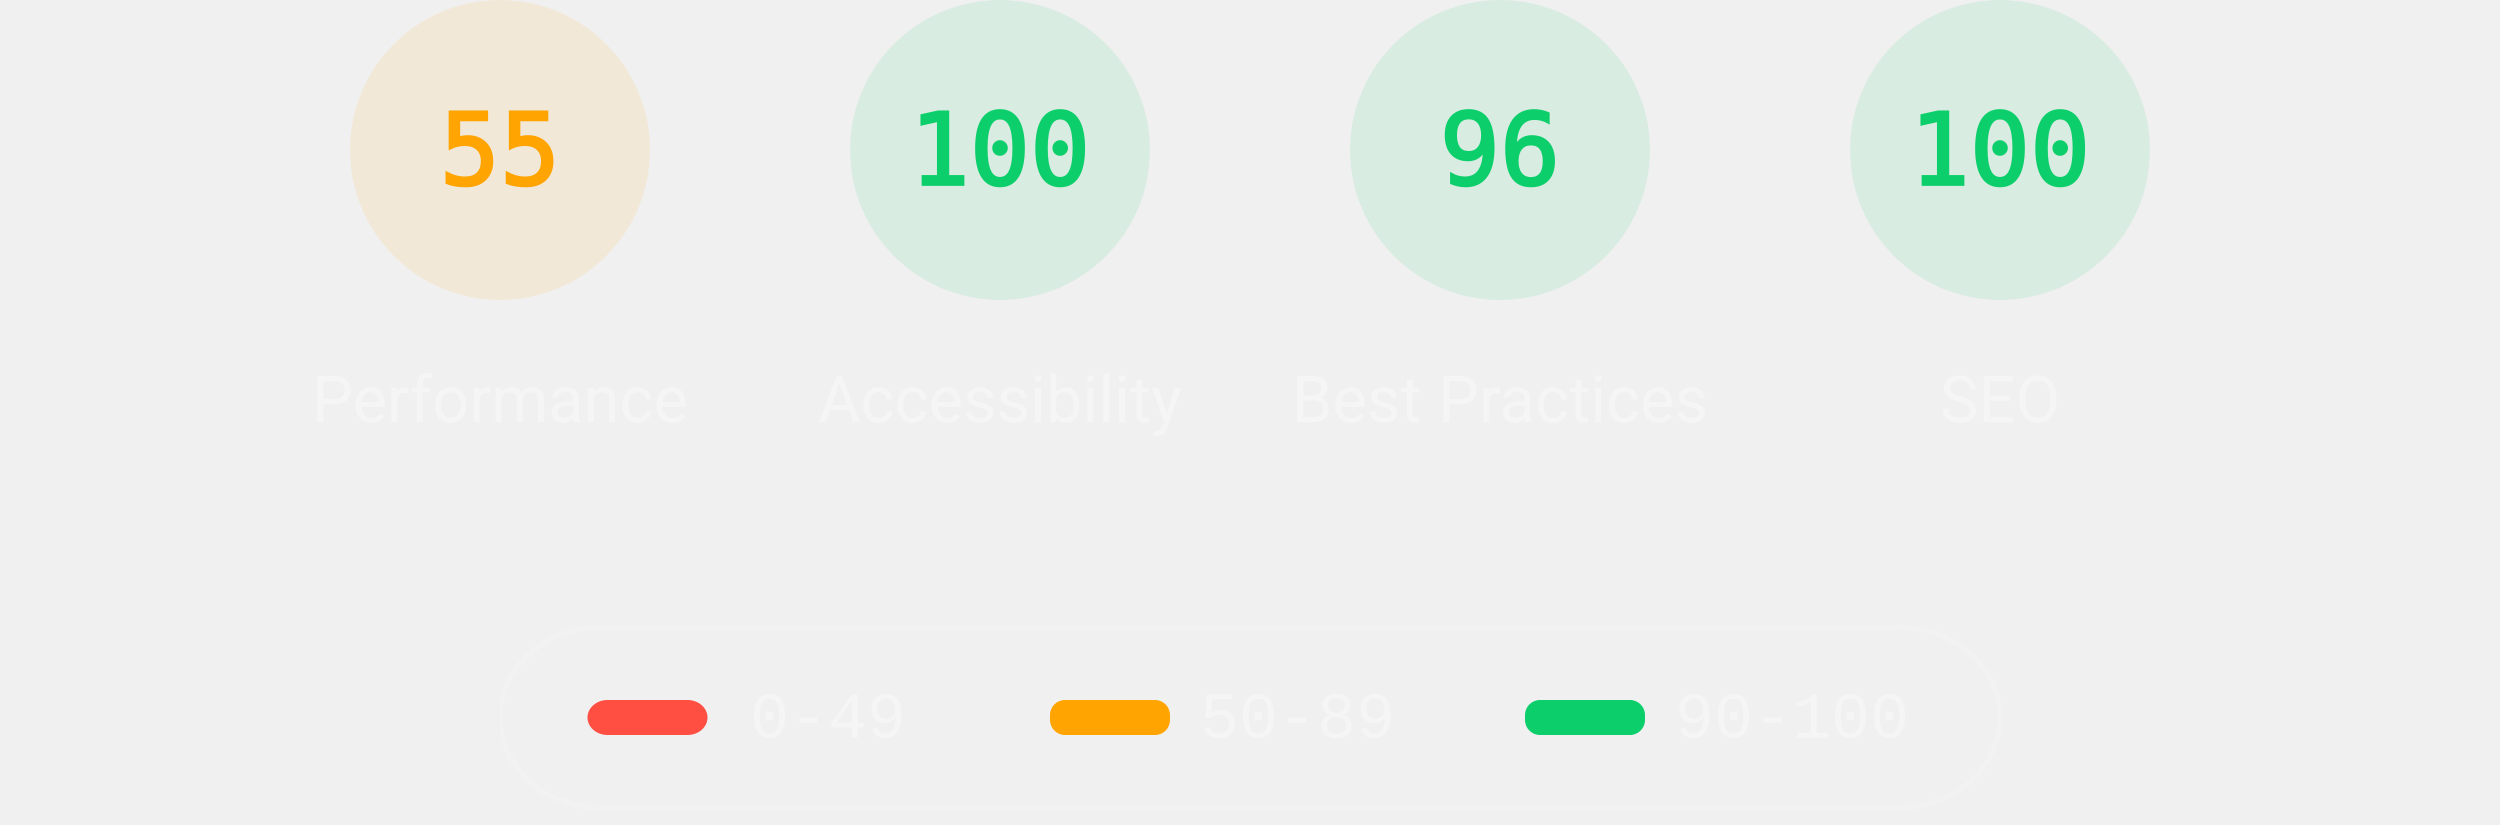
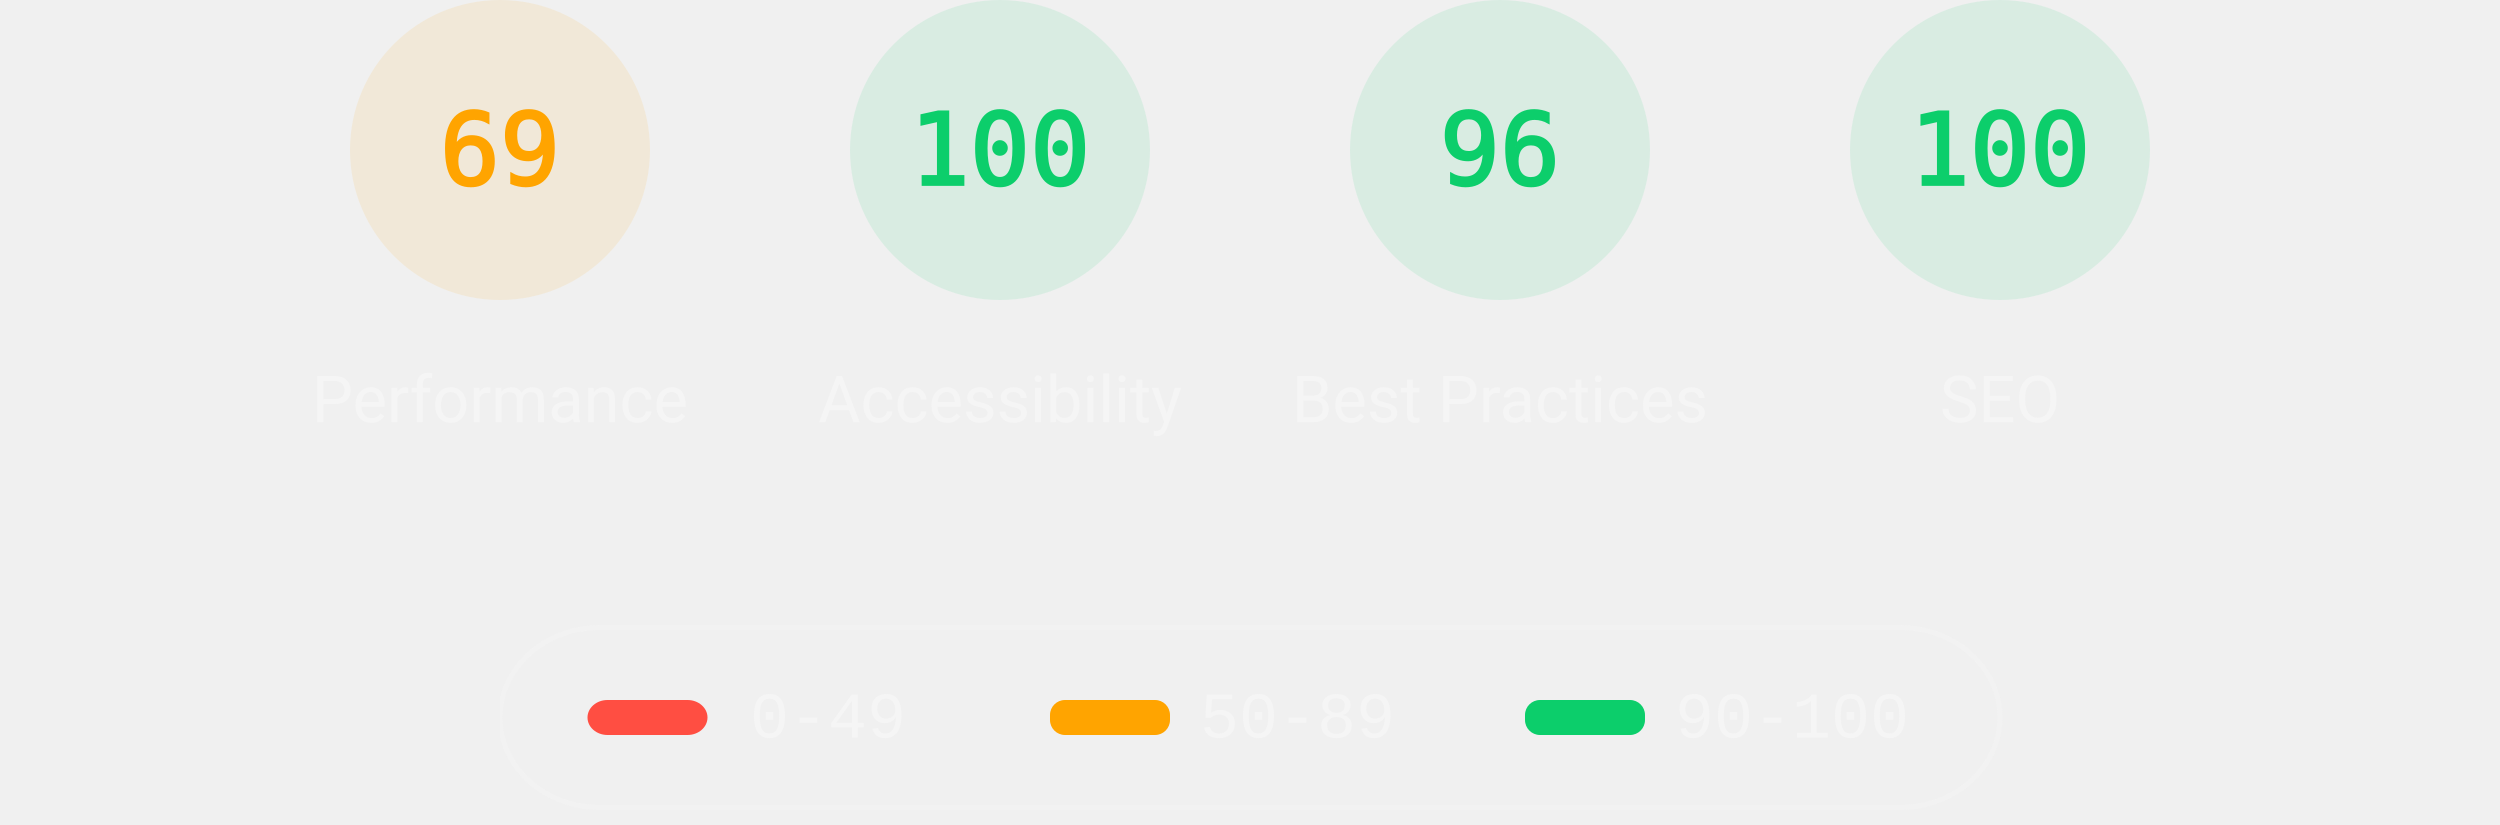
<svg xmlns="http://www.w3.org/2000/svg" class="theme--dark" fill="none" width="1000" height="330">
  <style>
			.gauge-base {
				opacity: 0.1
			}

			.gauge-arc {
				fill: none;
				animation-delay: 250ms;
				stroke-linecap: round;
				transform: rotate(-90deg);
				transform-origin: 100px 60px;
				animation: load-gauge 1s ease forwards
			}

			.guage-text {
				font-size: 40px;
				font-family: monospace;
				text-align: center
			}

			.guage-red {
				color: #ff4e42;
				fill: #ff4e42;
				stroke: #ff4e42
			}
			.guage-orange {
				color: #ffa400;
				fill: #ffa400;
				stroke: #ffa400
			}
			.guage-green {
				color: #0cce6b;
				fill: #0cce6b;
				stroke: #0cce6b
			}
			.theme--agnostic .guage-undefined {
				color: #5c5c5c;
				fill: #5c5c5c;
				stroke: #5c5c5c
			}
			.theme--light .guage-undefined {
				color: #1e1e1e;
				fill: #1e1e1e;
				stroke: #1e1e1e
			}
			.theme--dark .guage-undefined {
				color: #f5f5f5;
				fill: #f5f5f5;
				stroke: #f5f5f5
			}

			.guage-title {
				stroke: none;
				font-size: 26px;
				line-height: 26px;
				font-family: Roboto, Halvetica, Arial, sans-serif
			}
			.metric.guage-title {
				font-family: 'Courier New', Courier, monospace
			}
			.theme--agnostic .guage-title {
				color: #737373;
				fill: #737373
			}
			.theme--light .guage-title {
				color: #212121;
				fill: #212121
			}
			.theme--dark .guage-title {
				color: #f5f5f5;
				fill: #f5f5f5
			}

			@keyframes load-gauge {
				from {
					stroke-dasharray: 0 352.858
				}
			}
			.lh-gauge--pwa__disc {
				fill: #e0e0e0
			}
			.lh-gauge--pwa__logo {
				position: relative;
				fill: #b0b0b0
			}
			.lh-gauge--pwa__invisible {
				display: none
			}
			.lh-gauge--pwa__visible {
				display: inline
			}
			.guage-invisible {
				display: none
			}
			.lh-gauge--pwa__logo--primary-color {
				fill: #304ffe
			}
			.theme--agnostic .lh-gauge--pwa__logo--secondary-color {
				fill: #787878
			}
			.theme--light .lh-gauge--pwa__logo--secondary-color {
				fill: #3d3d3d
			}
			.theme--dark .lh-gauge--pwa__logo--secondary-color {
				fill: #d8b6b6
			}
			.theme--light #svg_2 {
				stroke: #00000022
			}
			.theme--agnostic #svg_2 {
				stroke: #616161
			}
			.theme--light #svg_2 {
				stroke: #00000022
			}
			.theme--dark #svg_2 {
				stroke: #f5f5f566
			}
		</style>
  <svg class="guage-div guage-perf guage-orange" viewBox="0 0 200 200" width="200" height="200" x="100" y="0">
    <circle class="gauge-base" r="56" cx="100" cy="60" stroke-width="8" />
-     <circle class="gauge-arc guage-arc-1" r="56" cx="100" cy="60" stroke-width="8" style="stroke-dasharray: 193.522, 351.858;" />
-     <text class="guage-text" x="100px" y="60px" alignment-baseline="central" dominant-baseline="central" text-anchor="middle">55</text>
+     <circle class="gauge-arc guage-arc-1" r="56" cx="100" cy="60" stroke-width="8" style="stroke-dasharray: 242.782, 351.858;" />
+     <text class="guage-text" x="100px" y="60px" alignment-baseline="central" dominant-baseline="central" text-anchor="middle">69</text>
    <text class="guage-title" x="100px" y="160px" alignment-baseline="central" dominant-baseline="central" text-anchor="middle">Performance</text>
  </svg>
  <svg class="guage-div guage-acc guage-green" viewBox="0 0 200 200" width="200" height="200" x="300" y="0">
    <circle class="gauge-base" r="56" cx="100" cy="60" stroke-width="8" />
    <circle class="gauge-arc guage-arc-2" r="56" cx="100" cy="60" stroke-width="8" style="stroke-dasharray: 351.858, 351.858;" />
    <text class="guage-text" x="100px" y="60px" alignment-baseline="central" dominant-baseline="central" text-anchor="middle">100</text>
    <text class="guage-title" x="100px" y="160px" alignment-baseline="central" dominant-baseline="central" text-anchor="middle">Accessibility</text>
  </svg>
  <svg class="guage-div guage-best guage-green" viewBox="0 0 200 200" width="200" height="200" x="500" y="0">
    <circle class="gauge-base" r="56" cx="100" cy="60" stroke-width="8" />
    <circle class="gauge-arc guage-arc-3" r="56" cx="100" cy="60" stroke-width="8" style="stroke-dasharray: 337.784, 351.858;" />
    <text class="guage-text" x="100px" y="60px" alignment-baseline="central" dominant-baseline="central" text-anchor="middle">96</text>
    <text class="guage-title" x="100px" y="160px" alignment-baseline="central" dominant-baseline="central" text-anchor="middle">Best Practices</text>
  </svg>
  <svg class="guage-div guage-seo guage-green" viewBox="0 0 200 200" width="200" height="200" x="700" y="0">
    <circle class="gauge-base" r="56" cx="100" cy="60" stroke-width="8" />
    <circle class="gauge-arc guage-arc-4" r="56" cx="100" cy="60" stroke-width="8" style="stroke-dasharray: 351.858, 351.858;" />
    <text class="guage-text" x="100px" y="60px" alignment-baseline="central" dominant-baseline="central" text-anchor="middle">100</text>
    <text class="guage-title" x="100px" y="160px" alignment-baseline="central" dominant-baseline="central" text-anchor="middle">SEO</text>
  </svg>
  <svg class="guage-div guage-pwa guage-invisible" viewBox="0 0 200 200" width="200" height="200" x="900" y="0">
    <svg viewBox="0 0 60 60" width="112" height="112" x="44" y="4">
      <defs>
        <linearGradient id="lh-gauge--pwa__check-circle__gradient-0" x1="50%" y1="0%" x2="50%" y2="100%">
          <stop stop-color="#00C852" offset="0%" />
          <stop stop-color="#009688" offset="100%" />
        </linearGradient>
        <linearGradient id="lh-gauge--pwa__installable__shadow-gradient-0" x1="76.056%" x2="24.111%" y1="82.995%" y2="24.735%">
          <stop stop-color="#A5D6A7" offset="0%" />
          <stop stop-color="#80CBC4" offset="100%" />
        </linearGradient>
        <linearGradient id="lh-gauge--pwa__fast-reliable__shadow-gradient-0" x1="76.056%" y1="82.995%" x2="25.678%" y2="26.493%">
          <stop stop-color="#64B5F6" offset="0%" />
          <stop stop-color="#2979FF" offset="100%" />
        </linearGradient>
        <g id="lh-gauge--pwa__fast-reliable-badge-0">
          <circle fill="#FFFFFF" cx="10" cy="10" r="10" />
          <path fill="#304FFE" d="M10 3.58l5.25 2.34v3.5c0 3.23-2.24 6.26-5.25 7-3.01-.74-5.25-3.77-5.25-7v-3.5L10 3.58zm-.47 10.74l2.76-4.83.03-.07c.04-.08 0-.24-.22-.24h-1.64l.47-3.26h-.47l-2.7 4.77c-.02.01.05-.1-.04.05-.09.16-.1.31.18.31h1.63l-.47 3.27h.47z" />
        </g>
        <g id="lh-gauge--pwa__installable-badge-0">
          <circle fill="#FFFFFF" cx="10" cy="10" r="10" />
          <path fill="#009688" d="M10 4.167A5.835 5.835 0 0 0 4.167 10 5.835 5.835 0 0 0 10 15.833 5.835 5.835 0 0 0 15.833 10 5.835 5.835 0 0 0 10 4.167zm2.917 6.416h-2.334v2.334H9.417v-2.334H7.083V9.417h2.334V7.083h1.166v2.334h2.334v1.166z" />
        </g>
      </defs>
      <g stroke="none" fill-rule="nonzero">
        <circle class="lh-gauge--pwa__disc" cx="30" cy="30" r="30" />
        <g class="lh-gauge--pwa__logo">
          <path d="M35.66 19.39l.7-1.75h2L37.4 15 38.6 12l3.4 9h-2.51l-.58-1.61z" />
          <path d="M33.52 21l3.65-9h-2.42l-2.5 5.82L30.5 12h-1.86l-1.9 5.82-1.35-2.65-1.21 3.72L25.4 21h2.38l1.72-5.2 1.64 5.2z" />
          <path fill-rule="nonzero" d="M20.3 17.91h1.48c.45 0 .85-.05 1.2-.15l.39-1.18 1.07-3.3a2.64 2.64 0 0 0-.28-.37c-.55-.6-1.36-.91-2.42-.91H18v9h2.3V17.9zm1.96-3.84c.22.22.33.5.33.87 0 .36-.1.65-.29.87-.2.23-.59.35-1.15.35h-.86v-2.41h.87c.52 0 .89.1 1.1.32z" />
        </g>
        <rect class="lh-gauge--pwa__component lh-gauge--pwa__na-line lh-gauge--pwa__invisible" fill="#FFFFFF" x="20" y="32" width="20" height="4" rx="2" />
        <g class="lh-gauge--pwa__component lh-gauge--pwa__fast-reliable-badge lh-gauge--pwa__invisible" transform="translate(20, 29)">
          <path fill="url(#lh-gauge--pwa__fast-reliable__shadow-gradient-0)" d="M33.63 19.49A30 30 0 0 1 16.2 30.36L3 17.14 17.14 3l16.49 16.49z" />
          <use href="#lh-gauge--pwa__fast-reliable-badge-0" />
        </g>
        <g class="lh-gauge--pwa__component lh-gauge--pwa__installable-badge lh-gauge--pwa__invisible" transform="translate(20, 29)">
          <path fill="url(#lh-gauge--pwa__installable__shadow-gradient-0)" d="M33.629 19.487c-4.272 5.453-10.391 9.39-17.415 10.869L3 17.142 17.142 3 33.63 19.487z" />
          <use href="#lh-gauge--pwa__installable-badge-0" />
        </g>
        <g class="lh-gauge--pwa__component lh-gauge--pwa__fast-reliable-installable-badges lh-gauge--pwa__invisible">
          <g transform="translate(8, 29)">
            <path fill="url(#lh-gauge--pwa__fast-reliable__shadow-gradient-0)" d="M16.321 30.463L3 17.143 17.142 3l22.365 22.365A29.864 29.864 0 0 1 22 31c-1.942 0-3.84-.184-5.679-.537z" />
            <use href="#lh-gauge--pwa__fast-reliable-badge-0" />
          </g>
          <g transform="translate(32, 29)">
            <path fill="url(#lh-gauge--pwa__installable__shadow-gradient-0)" d="M25.982 11.84a30.107 30.107 0 0 1-13.08 15.203L3 17.143 17.142 3l8.84 8.84z" />
            <use href="#lh-gauge--pwa__installable-badge-0" />
          </g>
        </g>
        <g class="lh-gauge--pwa__component lh-gauge--pwa__check-circle lh-gauge--pwa__invisible" transform="translate(18, 28)">
          <circle fill="#FFFFFF" cx="12" cy="12" r="12" />
          <path fill="url(#lh-gauge--pwa__check-circle__gradient-0)" d="M12 2a10 10 0 1 0 0 20 10 10 0 0 0 0-20zm-2 15l-5-5 1.41-1.41L10 14.17l7.59-7.59L19 8l-9 9z" />
        </g>
      </g>
    </svg>
    <text class="guage-title" y="160px" alignment-baseline="central" dominant-baseline="central" text-anchor="middle">
      <tspan x="100px" dy="-6px">Progressive</tspan>
      <tspan x="100px" dy="30px">Web App</tspan>
    </text>
  </svg>
  <svg width="604" height="76" x="200" y="250">
    <g>
      <rect fill="none" id="canvas_background" height="80" width="604" y="-1" x="-1" />
      <g display="none" overflow="visible" y="0" x="0" height="100%" width="100%" id="canvasGrid">
        <rect fill="url(#gridpattern)" stroke-width="0" y="0" x="0" height="100%" width="100%" />
      </g>
    </g>
    <g>
      <rect fill-opacity="0" stroke-width="2" rx="40" id="svg_2" height="72" width="600" y="1" x="0" fill="#000000" />
      <rect stroke="#000" rx="8" id="svg_3" height="14" width="48" y="30" x="35" stroke-opacity="null" stroke-width="0" fill="#ff4e42" />
      <rect stroke="#000" rx="6" id="svg_4" height="14" width="48" y="30" x="220" stroke-opacity="null" stroke-width="0" fill="#ffa400" />
      <rect stroke="#000" rx="6" id="svg_5" height="14" width="48" y="30" x="410" stroke-opacity="null" stroke-width="0" fill="#0cce6b" />
      <text class="metric guage-title" xml:space="preserve" text-anchor="start" font-size="26" id="svg_6" y="45" x="100" stroke-opacity="null" stroke-width="0" stroke="#000">0-49</text>
      <text class="metric guage-title" xml:space="preserve" text-anchor="start" font-size="26" id="svg_7" y="45" x="280" stroke-opacity="null" stroke-width="0" stroke="#000">50-89</text>
      <text class="metric guage-title" xml:space="preserve" text-anchor="start" font-size="26" id="svg_8" y="45" x="470" stroke-opacity="null" stroke-width="0" stroke="#000">90-100</text>
    </g>
  </svg>
</svg>
